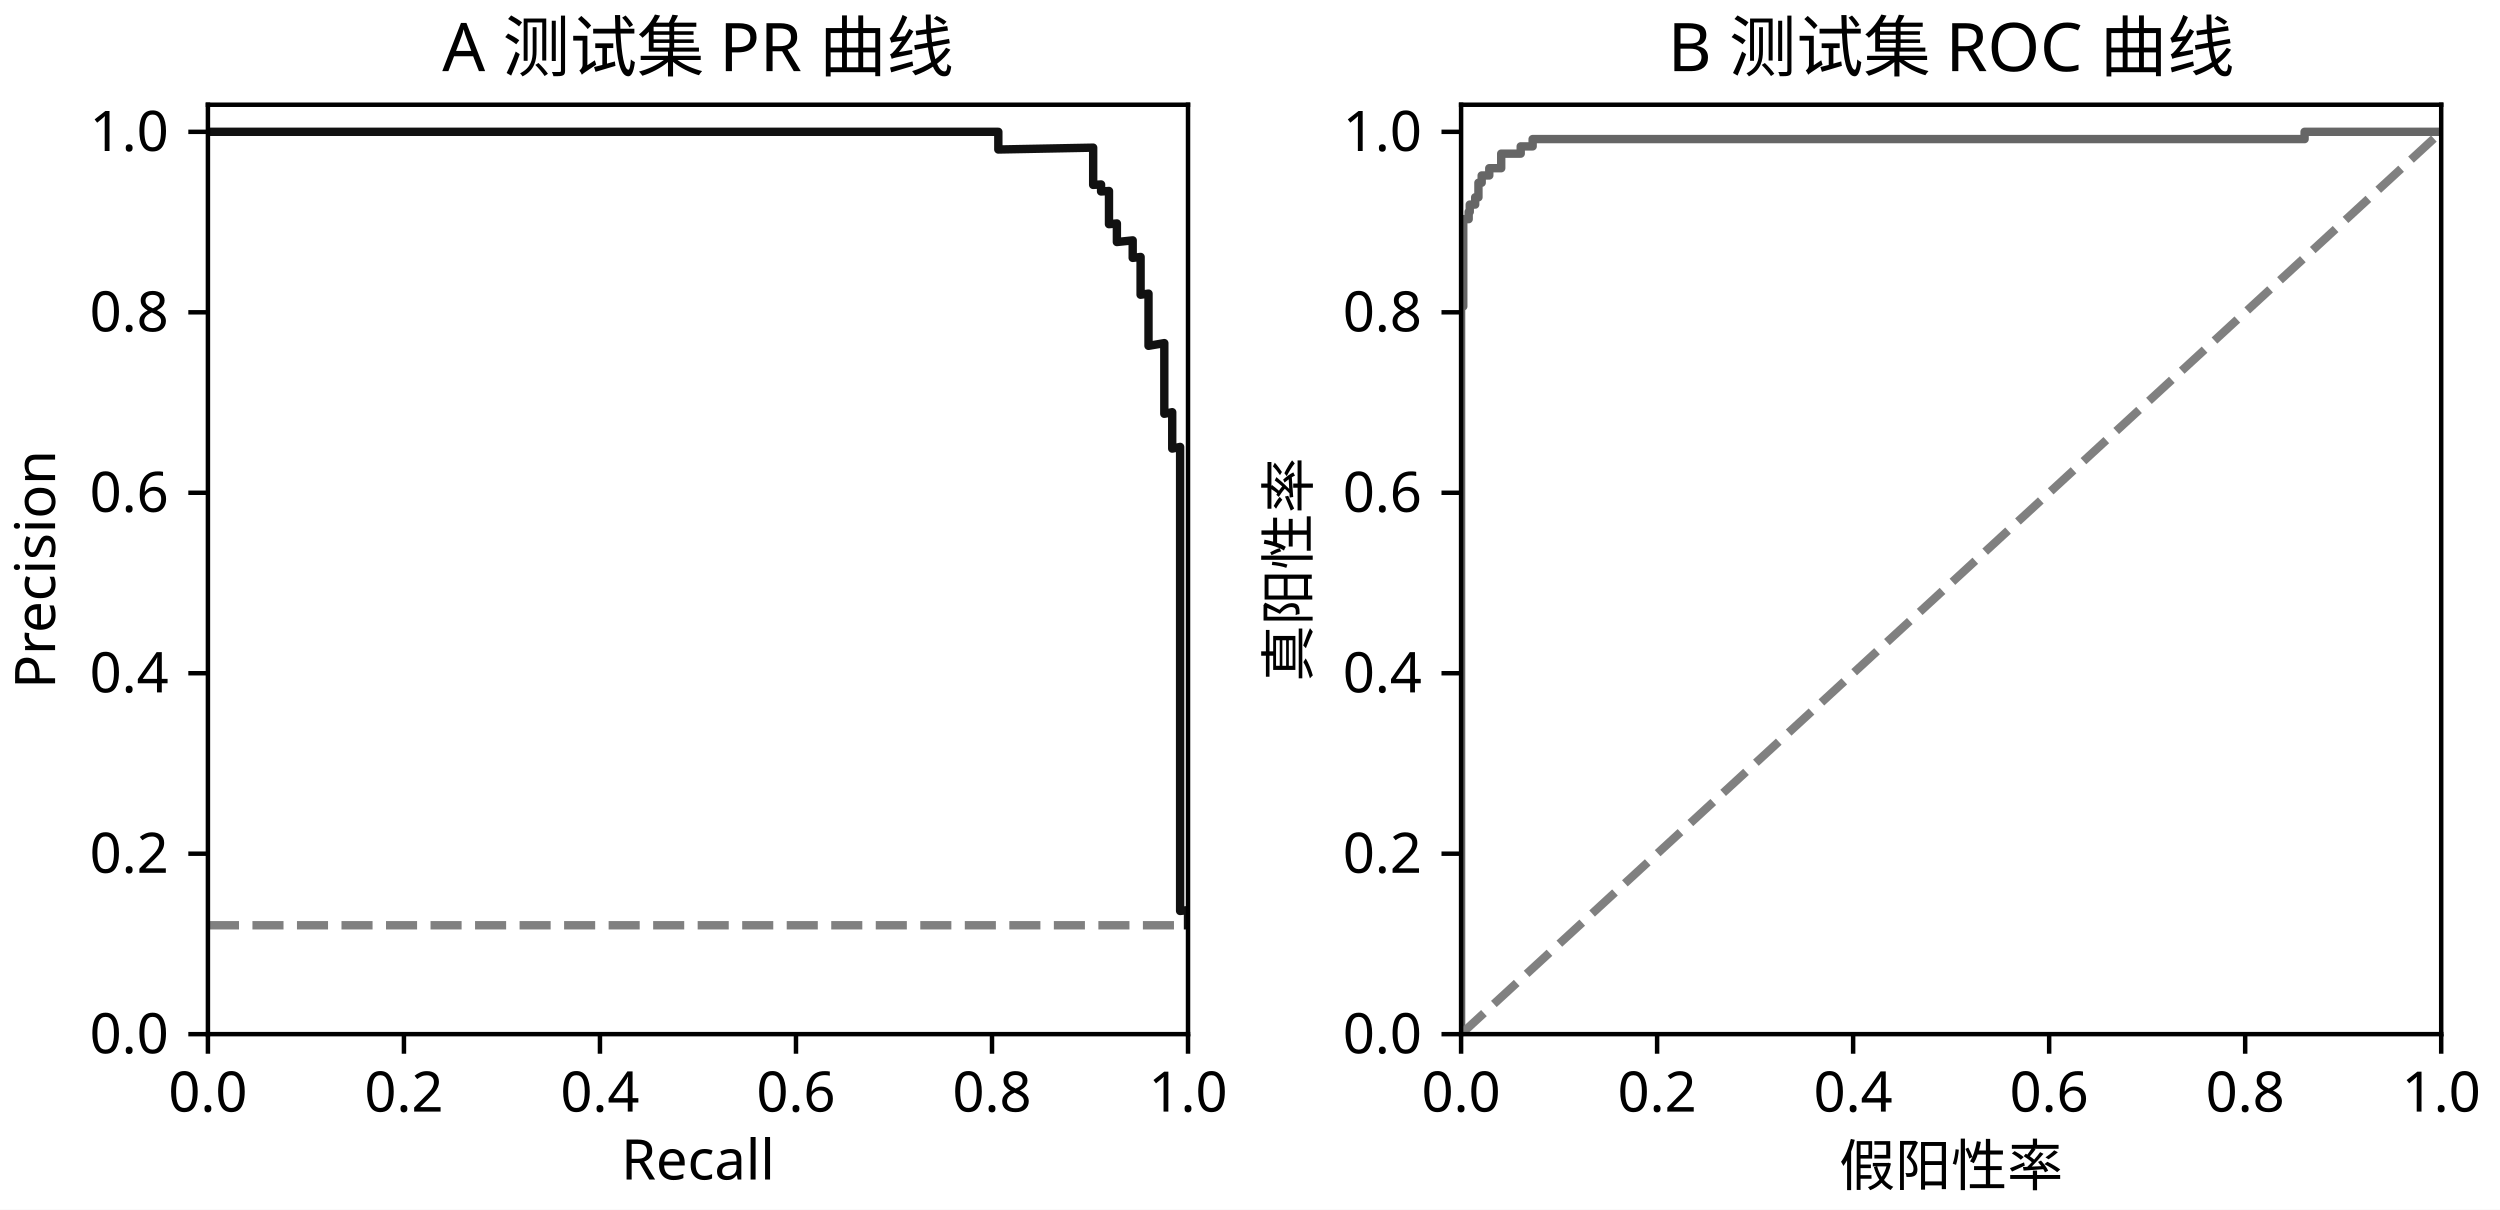
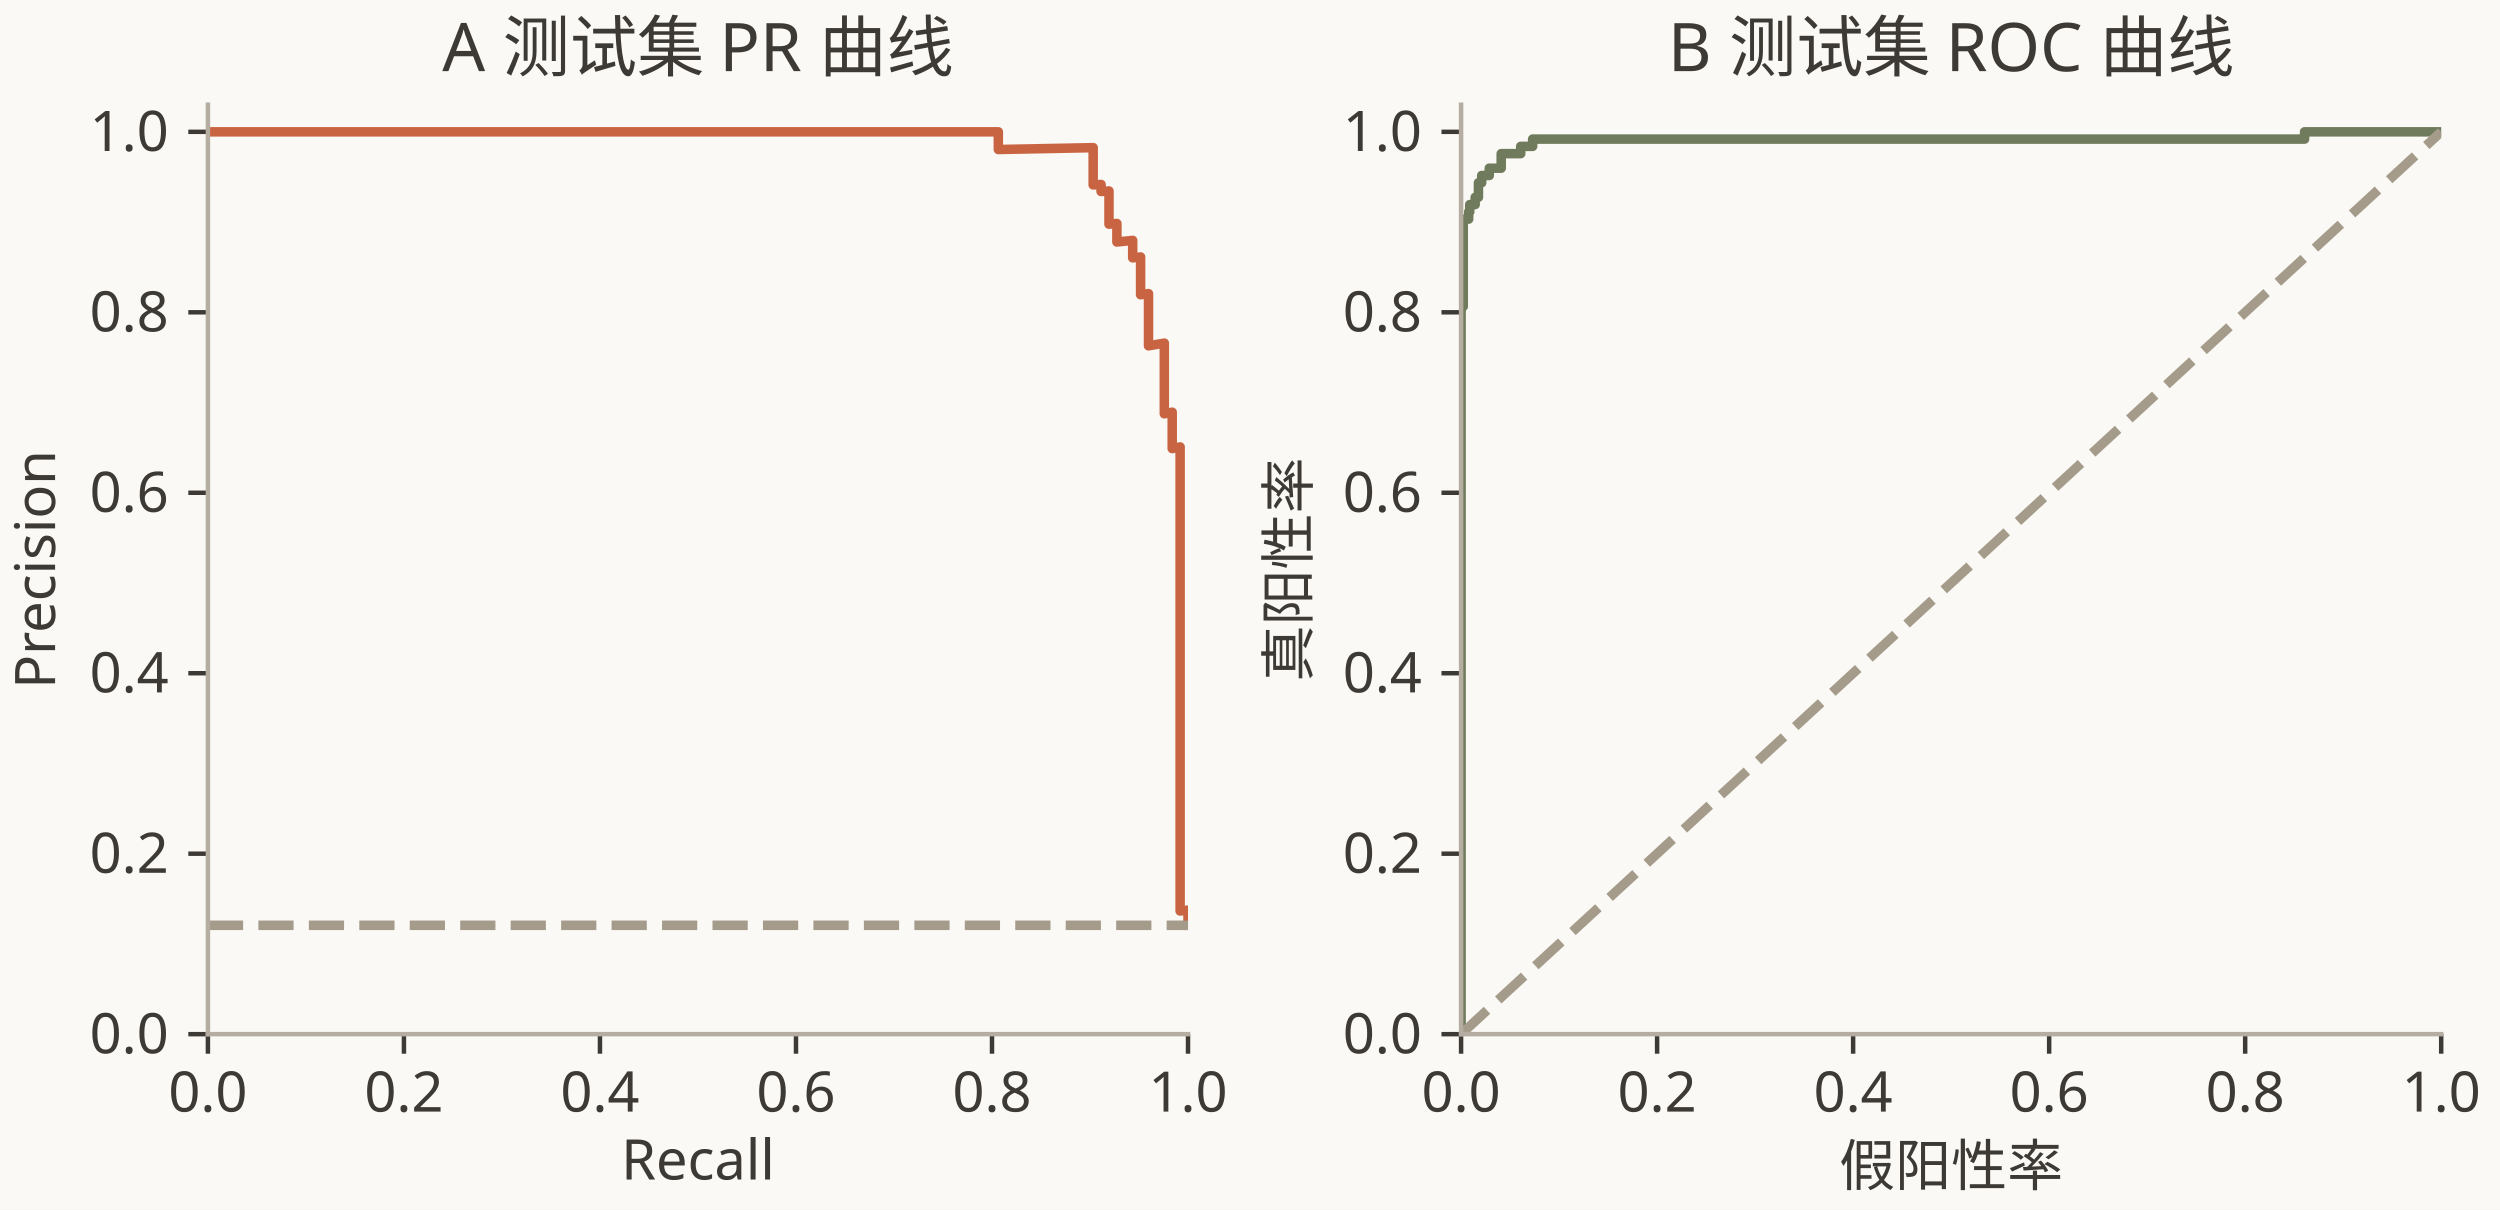
<svg xmlns="http://www.w3.org/2000/svg" xmlns:xlink="http://www.w3.org/1999/xlink" width="446.4pt" height="216pt" viewBox="0 0 446.4 216" version="1.1">
  <defs>
    <style type="text/css">*{stroke-linejoin: round; stroke-linecap: butt}</style>
  </defs>
  <g id="figure_1">
    <g id="patch_1">
-       <path d="M 0 216 L 446.4 216 L 446.4 0 L 0 0 z " style="fill: #ffffff" />
+       <path d="M 0 216 L 446.4 216 L 446.4 0 L 0 0 z " style="fill: #faf9f5" />
    </g>
    <g id="axes_1">
      <g id="patch_2">
-         <path d="M 37.125 184.656 L 212.133 184.656 L 212.133 18.703 L 37.125 18.703 z " style="fill: #ffffff" />
+         <path d="M 37.125 184.656 L 212.133 184.656 L 212.133 18.703 L 37.125 18.703 z " style="fill: #faf9f5" />
      </g>
      <g id="matplotlib.axis_1">
        <g id="xtick_1">
          <g id="line2d_1">
            <defs>
-               <path id="m6219ca07ba" d="M 0 0 L 0 3.5 " style="stroke: #000000; stroke-width: 0.8" />
+               <path id="mea570f0ea4" d="M 0 0 L 0 3.5 " style="stroke: #3d3934; stroke-width: 0.8" />
            </defs>
            <g>
-               <use xlink:href="#m6219ca07ba" x="37.125" y="184.656" style="stroke: #000000; stroke-width: 0.8" />
+               <use xlink:href="#mea570f0ea4" x="37.125" y="184.656" style="fill: #3d3934; stroke: #3d3934; stroke-width: 0.8" />
            </g>
          </g>
          <g id="text_1">
-             <text style="font-size: 10px; font-family: 'SimHei'; text-anchor: middle" x="37.125" y="198.492" transform="rotate(-0 37.12524 198.4919)">0.0</text>
+             <text style="font-size: 10px; font-family: 'SimHei'; text-anchor: middle; fill: #3d3934" x="37.125" y="198.492" transform="rotate(-0 37.12524 198.4919)">0.0</text>
          </g>
        </g>
        <g id="xtick_2">
          <g id="line2d_2">
            <g>
-               <use xlink:href="#m6219ca07ba" x="72.127" y="184.656" style="stroke: #000000; stroke-width: 0.8" />
+               <use xlink:href="#mea570f0ea4" x="72.127" y="184.656" style="fill: #3d3934; stroke: #3d3934; stroke-width: 0.8" />
            </g>
          </g>
          <g id="text_2">
-             <text style="font-size: 10px; font-family: 'SimHei'; text-anchor: middle" x="72.127" y="198.492" transform="rotate(-0 72.12686 198.4919)">0.2</text>
+             <text style="font-size: 10px; font-family: 'SimHei'; text-anchor: middle; fill: #3d3934" x="72.127" y="198.492" transform="rotate(-0 72.12686 198.4919)">0.2</text>
          </g>
        </g>
        <g id="xtick_3">
          <g id="line2d_3">
            <g>
-               <use xlink:href="#m6219ca07ba" x="107.128" y="184.656" style="stroke: #000000; stroke-width: 0.8" />
+               <use xlink:href="#mea570f0ea4" x="107.128" y="184.656" style="fill: #3d3934; stroke: #3d3934; stroke-width: 0.8" />
            </g>
          </g>
          <g id="text_3">
-             <text style="font-size: 10px; font-family: 'SimHei'; text-anchor: middle" x="107.128" y="198.492" transform="rotate(-0 107.1285 198.4919)">0.4</text>
+             <text style="font-size: 10px; font-family: 'SimHei'; text-anchor: middle; fill: #3d3934" x="107.128" y="198.492" transform="rotate(-0 107.1285 198.4919)">0.4</text>
          </g>
        </g>
        <g id="xtick_4">
          <g id="line2d_4">
            <g>
-               <use xlink:href="#m6219ca07ba" x="142.13" y="184.656" style="stroke: #000000; stroke-width: 0.8" />
+               <use xlink:href="#mea570f0ea4" x="142.13" y="184.656" style="fill: #3d3934; stroke: #3d3934; stroke-width: 0.8" />
            </g>
          </g>
          <g id="text_4">
-             <text style="font-size: 10px; font-family: 'SimHei'; text-anchor: middle" x="142.13" y="198.492" transform="rotate(-0 142.1301 198.4919)">0.6</text>
+             <text style="font-size: 10px; font-family: 'SimHei'; text-anchor: middle; fill: #3d3934" x="142.13" y="198.492" transform="rotate(-0 142.1301 198.4919)">0.6</text>
          </g>
        </g>
        <g id="xtick_5">
          <g id="line2d_5">
            <g>
-               <use xlink:href="#m6219ca07ba" x="177.132" y="184.656" style="stroke: #000000; stroke-width: 0.8" />
+               <use xlink:href="#mea570f0ea4" x="177.132" y="184.656" style="fill: #3d3934; stroke: #3d3934; stroke-width: 0.8" />
            </g>
          </g>
          <g id="text_5">
-             <text style="font-size: 10px; font-family: 'SimHei'; text-anchor: middle" x="177.132" y="198.492" transform="rotate(-0 177.1317 198.4919)">0.8</text>
+             <text style="font-size: 10px; font-family: 'SimHei'; text-anchor: middle; fill: #3d3934" x="177.132" y="198.492" transform="rotate(-0 177.1317 198.4919)">0.8</text>
          </g>
        </g>
        <g id="xtick_6">
          <g id="line2d_6">
            <g>
-               <use xlink:href="#m6219ca07ba" x="212.133" y="184.656" style="stroke: #000000; stroke-width: 0.8" />
+               <use xlink:href="#mea570f0ea4" x="212.133" y="184.656" style="fill: #3d3934; stroke: #3d3934; stroke-width: 0.8" />
            </g>
          </g>
          <g id="text_6">
-             <text style="font-size: 10px; font-family: 'SimHei'; text-anchor: middle" x="212.133" y="198.492" transform="rotate(-0 212.1334 198.4919)">1.0</text>
+             <text style="font-size: 10px; font-family: 'SimHei'; text-anchor: middle; fill: #3d3934" x="212.133" y="198.492" transform="rotate(-0 212.1334 198.4919)">1.0</text>
          </g>
        </g>
        <g id="text_7">
-           <text style="font-size: 10px; font-family: 'SimHei'; text-anchor: middle" x="124.629" y="210.617" transform="rotate(-0 124.6293 210.6169)">Recall</text>
+           <text style="font-size: 10px; font-family: 'SimHei'; text-anchor: middle; fill: #3d3934" x="124.629" y="210.617" transform="rotate(-0 124.6293 210.6169)">Recall</text>
        </g>
      </g>
      <g id="matplotlib.axis_2">
        <g id="ytick_1">
          <g id="line2d_7">
            <defs>
-               <path id="mb1c556091d" d="M 0 0 L -3.5 0 " style="stroke: #000000; stroke-width: 0.8" />
+               <path id="m30598e08d1" d="M 0 0 L -3.5 0 " style="stroke: #3d3934; stroke-width: 0.8" />
            </defs>
            <g>
-               <use xlink:href="#mb1c556091d" x="37.125" y="184.656" style="stroke: #000000; stroke-width: 0.8" />
+               <use xlink:href="#m30598e08d1" x="37.125" y="184.656" style="fill: #3d3934; stroke: #3d3934; stroke-width: 0.8" />
            </g>
          </g>
          <g id="text_8">
-             <text style="font-size: 10px; font-family: 'SimHei'; text-anchor: end" x="30.125" y="188.074" transform="rotate(-0 30.12524 188.074)">0.0</text>
+             <text style="font-size: 10px; font-family: 'SimHei'; text-anchor: end; fill: #3d3934" x="30.125" y="188.074" transform="rotate(-0 30.12524 188.074)">0.0</text>
          </g>
        </g>
        <g id="ytick_2">
          <g id="line2d_8">
            <g>
-               <use xlink:href="#mb1c556091d" x="37.125" y="152.432" style="stroke: #000000; stroke-width: 0.8" />
+               <use xlink:href="#m30598e08d1" x="37.125" y="152.432" style="fill: #3d3934; stroke: #3d3934; stroke-width: 0.8" />
            </g>
          </g>
          <g id="text_9">
-             <text style="font-size: 10px; font-family: 'SimHei'; text-anchor: end" x="30.125" y="155.85" transform="rotate(-0 30.12524 155.8502)">0.2</text>
+             <text style="font-size: 10px; font-family: 'SimHei'; text-anchor: end; fill: #3d3934" x="30.125" y="155.85" transform="rotate(-0 30.12524 155.8502)">0.2</text>
          </g>
        </g>
        <g id="ytick_3">
          <g id="line2d_9">
            <g>
-               <use xlink:href="#mb1c556091d" x="37.125" y="120.208" style="stroke: #000000; stroke-width: 0.8" />
+               <use xlink:href="#m30598e08d1" x="37.125" y="120.208" style="fill: #3d3934; stroke: #3d3934; stroke-width: 0.8" />
            </g>
          </g>
          <g id="text_10">
-             <text style="font-size: 10px; font-family: 'SimHei'; text-anchor: end" x="30.125" y="123.626" transform="rotate(-0 30.12524 123.6264)">0.4</text>
+             <text style="font-size: 10px; font-family: 'SimHei'; text-anchor: end; fill: #3d3934" x="30.125" y="123.626" transform="rotate(-0 30.12524 123.6264)">0.4</text>
          </g>
        </g>
        <g id="ytick_4">
          <g id="line2d_10">
            <g>
-               <use xlink:href="#mb1c556091d" x="37.125" y="87.985" style="stroke: #000000; stroke-width: 0.8" />
+               <use xlink:href="#m30598e08d1" x="37.125" y="87.985" style="fill: #3d3934; stroke: #3d3934; stroke-width: 0.8" />
            </g>
          </g>
          <g id="text_11">
-             <text style="font-size: 10px; font-family: 'SimHei'; text-anchor: end" x="30.125" y="91.403" transform="rotate(-0 30.12524 91.40254)">0.6</text>
+             <text style="font-size: 10px; font-family: 'SimHei'; text-anchor: end; fill: #3d3934" x="30.125" y="91.403" transform="rotate(-0 30.12524 91.40254)">0.6</text>
          </g>
        </g>
        <g id="ytick_5">
          <g id="line2d_11">
            <g>
-               <use xlink:href="#mb1c556091d" x="37.125" y="55.761" style="stroke: #000000; stroke-width: 0.8" />
+               <use xlink:href="#m30598e08d1" x="37.125" y="55.761" style="fill: #3d3934; stroke: #3d3934; stroke-width: 0.8" />
            </g>
          </g>
          <g id="text_12">
-             <text style="font-size: 10px; font-family: 'SimHei'; text-anchor: end" x="30.125" y="59.179" transform="rotate(-0 30.12524 59.17872)">0.8</text>
+             <text style="font-size: 10px; font-family: 'SimHei'; text-anchor: end; fill: #3d3934" x="30.125" y="59.179" transform="rotate(-0 30.12524 59.17872)">0.8</text>
          </g>
        </g>
        <g id="ytick_6">
          <g id="line2d_12">
            <g>
-               <use xlink:href="#mb1c556091d" x="37.125" y="23.537" style="stroke: #000000; stroke-width: 0.8" />
+               <use xlink:href="#m30598e08d1" x="37.125" y="23.537" style="fill: #3d3934; stroke: #3d3934; stroke-width: 0.8" />
            </g>
          </g>
          <g id="text_13">
-             <text style="font-size: 10px; font-family: 'SimHei'; text-anchor: end" x="30.125" y="26.955" transform="rotate(-0 30.12524 26.95491)">1.0</text>
+             <text style="font-size: 10px; font-family: 'SimHei'; text-anchor: end; fill: #3d3934" x="30.125" y="26.955" transform="rotate(-0 30.12524 26.95491)">1.0</text>
          </g>
        </g>
        <g id="text_14">
-           <text style="font-size: 10px; font-family: 'SimHei'; text-anchor: middle" x="9.836" y="101.68" transform="rotate(-90 9.836177 101.6797)">Precision</text>
+           <text style="font-size: 10px; font-family: 'SimHei'; text-anchor: middle; fill: #3d3934" x="9.836" y="101.68" transform="rotate(-90 9.836177 101.6797)">Precision</text>
        </g>
      </g>
      <g id="line2d_13">
-         <path d="M 212.133 165.221 L 212.133 162.507 L 210.722 162.661 L 210.722 162.563 L 210.722 79.801 L 209.311 80.1 L 209.311 73.602 L 207.899 73.887 L 207.899 61.267 L 205.077 61.751 L 205.077 52.427 L 203.665 52.628 L 203.665 45.882 L 202.254 46.046 L 202.254 42.92 L 199.431 43.216 L 199.431 39.901 L 198.02 40.029 L 198.02 34.102 L 196.608 34.189 L 196.608 32.936 L 195.197 33.015 L 195.197 26.364 L 178.261 26.696 L 178.261 23.537 L 37.125 23.537 L 37.125 23.537 " clip-path="url(#pdcf1a1920b)" style="fill: none; stroke: #111111; stroke-width: 1.5; stroke-linecap: square" />
+         <path d="M 212.133 165.221 L 212.133 162.507 L 210.722 162.661 L 210.722 162.563 L 210.722 79.801 L 209.311 80.1 L 209.311 73.602 L 207.899 73.887 L 207.899 61.267 L 205.077 61.751 L 205.077 52.427 L 203.665 52.628 L 203.665 45.882 L 202.254 46.046 L 202.254 42.92 L 199.431 43.216 L 199.431 39.901 L 198.02 40.029 L 198.02 34.102 L 196.608 34.189 L 196.608 32.936 L 195.197 33.015 L 195.197 26.364 L 178.261 26.696 L 178.261 23.537 L 37.125 23.537 L 37.125 23.537 " clip-path="url(#p7a9748c2bf)" style="fill: none; stroke: #c96442; stroke-width: 1.7; stroke-linecap: square" />
      </g>
      <g id="line2d_14">
-         <path d="M 37.125 165.221 L 212.133 165.221 " clip-path="url(#pdcf1a1920b)" style="fill: none; stroke-dasharray: 5.55,2.4; stroke-dashoffset: 0; stroke: #808080; stroke-width: 1.5" />
+         <path d="M 37.125 165.221 L 212.133 165.221 " clip-path="url(#p7a9748c2bf)" style="fill: none; stroke-dasharray: 6.29,2.72; stroke-dashoffset: 0; stroke: #a59b8b; stroke-width: 1.7" />
      </g>
      <g id="patch_3">
-         <path d="M 37.125 184.656 L 37.125 18.703 " style="fill: none; stroke: #000000; stroke-width: 0.8; stroke-linejoin: miter; stroke-linecap: square" />
+         <path d="M 37.125 184.656 L 37.125 18.703 " style="fill: none; stroke: #b5ada1; stroke-width: 0.8; stroke-linejoin: miter; stroke-linecap: square" />
      </g>
      <g id="patch_4">
-         <path d="M 212.133 184.656 L 212.133 18.703 " style="fill: none; stroke: #000000; stroke-width: 0.8; stroke-linejoin: miter; stroke-linecap: square" />
-       </g>
-       <g id="patch_5">
-         <path d="M 37.125 184.656 L 212.133 184.656 " style="fill: none; stroke: #000000; stroke-width: 0.8; stroke-linejoin: miter; stroke-linecap: square" />
-       </g>
-       <g id="patch_6">
-         <path d="M 37.125 18.703 L 212.133 18.703 " style="fill: none; stroke: #000000; stroke-width: 0.8; stroke-linejoin: miter; stroke-linecap: square" />
+         <path d="M 37.125 184.656 L 212.133 184.656 " style="fill: none; stroke: #b5ada1; stroke-width: 0.8; stroke-linejoin: miter; stroke-linecap: square" />
      </g>
      <g id="text_15">
-         <text style="font-size: 12px; font-family: 'SimHei'; text-anchor: middle" x="124.629" y="12.703" transform="rotate(-0 124.6293 12.70336)">A 测试集 PR 曲线</text>
+         <text style="font-size: 12px; font-family: 'SimHei'; text-anchor: middle; fill: #3d3934" x="124.629" y="12.703" transform="rotate(-0 124.6293 12.70336)">A 测试集 PR 曲线</text>
      </g>
    </g>
    <g id="axes_2">
-       <g id="patch_7">
-         <path d="M 260.892 184.656 L 435.9 184.656 L 435.9 18.703 L 260.892 18.703 z " style="fill: #ffffff" />
+       <g id="patch_5">
+         <path d="M 260.892 184.656 L 435.9 184.656 L 435.9 18.703 L 260.892 18.703 z " style="fill: #faf9f5" />
      </g>
      <g id="matplotlib.axis_3">
        <g id="xtick_7">
          <g id="line2d_15">
            <g>
-               <use xlink:href="#m6219ca07ba" x="260.892" y="184.656" style="stroke: #000000; stroke-width: 0.8" />
+               <use xlink:href="#mea570f0ea4" x="260.892" y="184.656" style="fill: #3d3934; stroke: #3d3934; stroke-width: 0.8" />
            </g>
          </g>
          <g id="text_16">
-             <text style="font-size: 10px; font-family: 'SimHei'; text-anchor: middle" x="260.892" y="198.492" transform="rotate(-0 260.8916 198.4919)">0.0</text>
+             <text style="font-size: 10px; font-family: 'SimHei'; text-anchor: middle; fill: #3d3934" x="260.892" y="198.492" transform="rotate(-0 260.8916 198.4919)">0.0</text>
          </g>
        </g>
        <g id="xtick_8">
          <g id="line2d_16">
            <g>
-               <use xlink:href="#m6219ca07ba" x="295.893" y="184.656" style="stroke: #000000; stroke-width: 0.8" />
+               <use xlink:href="#mea570f0ea4" x="295.893" y="184.656" style="fill: #3d3934; stroke: #3d3934; stroke-width: 0.8" />
            </g>
          </g>
          <g id="text_17">
-             <text style="font-size: 10px; font-family: 'SimHei'; text-anchor: middle" x="295.893" y="198.492" transform="rotate(-0 295.8933 198.4919)">0.2</text>
+             <text style="font-size: 10px; font-family: 'SimHei'; text-anchor: middle; fill: #3d3934" x="295.893" y="198.492" transform="rotate(-0 295.8933 198.4919)">0.2</text>
          </g>
        </g>
        <g id="xtick_9">
          <g id="line2d_17">
            <g>
-               <use xlink:href="#m6219ca07ba" x="330.895" y="184.656" style="stroke: #000000; stroke-width: 0.8" />
+               <use xlink:href="#mea570f0ea4" x="330.895" y="184.656" style="fill: #3d3934; stroke: #3d3934; stroke-width: 0.8" />
            </g>
          </g>
          <g id="text_18">
-             <text style="font-size: 10px; font-family: 'SimHei'; text-anchor: middle" x="330.895" y="198.492" transform="rotate(-0 330.8949 198.4919)">0.4</text>
+             <text style="font-size: 10px; font-family: 'SimHei'; text-anchor: middle; fill: #3d3934" x="330.895" y="198.492" transform="rotate(-0 330.8949 198.4919)">0.4</text>
          </g>
        </g>
        <g id="xtick_10">
          <g id="line2d_18">
            <g>
-               <use xlink:href="#m6219ca07ba" x="365.897" y="184.656" style="stroke: #000000; stroke-width: 0.8" />
+               <use xlink:href="#mea570f0ea4" x="365.897" y="184.656" style="fill: #3d3934; stroke: #3d3934; stroke-width: 0.8" />
            </g>
          </g>
          <g id="text_19">
-             <text style="font-size: 10px; font-family: 'SimHei'; text-anchor: middle" x="365.897" y="198.492" transform="rotate(-0 365.8965 198.4919)">0.6</text>
+             <text style="font-size: 10px; font-family: 'SimHei'; text-anchor: middle; fill: #3d3934" x="365.897" y="198.492" transform="rotate(-0 365.8965 198.4919)">0.6</text>
          </g>
        </g>
        <g id="xtick_11">
          <g id="line2d_19">
            <g>
-               <use xlink:href="#m6219ca07ba" x="400.898" y="184.656" style="stroke: #000000; stroke-width: 0.8" />
+               <use xlink:href="#mea570f0ea4" x="400.898" y="184.656" style="fill: #3d3934; stroke: #3d3934; stroke-width: 0.8" />
            </g>
          </g>
          <g id="text_20">
-             <text style="font-size: 10px; font-family: 'SimHei'; text-anchor: middle" x="400.898" y="198.492" transform="rotate(-0 400.8981 198.4919)">0.8</text>
+             <text style="font-size: 10px; font-family: 'SimHei'; text-anchor: middle; fill: #3d3934" x="400.898" y="198.492" transform="rotate(-0 400.8981 198.4919)">0.8</text>
          </g>
        </g>
        <g id="xtick_12">
          <g id="line2d_20">
            <g>
-               <use xlink:href="#m6219ca07ba" x="435.9" y="184.656" style="stroke: #000000; stroke-width: 0.8" />
+               <use xlink:href="#mea570f0ea4" x="435.9" y="184.656" style="fill: #3d3934; stroke: #3d3934; stroke-width: 0.8" />
            </g>
          </g>
          <g id="text_21">
-             <text style="font-size: 10px; font-family: 'SimHei'; text-anchor: middle" x="435.9" y="198.492" transform="rotate(-0 435.8998 198.4919)">1.0</text>
+             <text style="font-size: 10px; font-family: 'SimHei'; text-anchor: middle; fill: #3d3934" x="435.9" y="198.492" transform="rotate(-0 435.8998 198.4919)">1.0</text>
          </g>
        </g>
        <g id="text_22">
-           <text style="font-size: 10px; font-family: 'SimHei'; text-anchor: middle" x="348.396" y="211.711" transform="rotate(-0 348.3957 211.7107)">假阳性率</text>
+           <text style="font-size: 10px; font-family: 'SimHei'; text-anchor: middle; fill: #3d3934" x="348.396" y="211.711" transform="rotate(-0 348.3957 211.7107)">假阳性率</text>
        </g>
      </g>
      <g id="matplotlib.axis_4">
        <g id="ytick_7">
          <g id="line2d_21">
            <g>
-               <use xlink:href="#mb1c556091d" x="260.892" y="184.656" style="stroke: #000000; stroke-width: 0.8" />
+               <use xlink:href="#m30598e08d1" x="260.892" y="184.656" style="fill: #3d3934; stroke: #3d3934; stroke-width: 0.8" />
            </g>
          </g>
          <g id="text_23">
-             <text style="font-size: 10px; font-family: 'SimHei'; text-anchor: end" x="253.892" y="188.074" transform="rotate(-0 253.8916 188.074)">0.0</text>
+             <text style="font-size: 10px; font-family: 'SimHei'; text-anchor: end; fill: #3d3934" x="253.892" y="188.074" transform="rotate(-0 253.8916 188.074)">0.0</text>
          </g>
        </g>
        <g id="ytick_8">
          <g id="line2d_22">
            <g>
-               <use xlink:href="#mb1c556091d" x="260.892" y="152.432" style="stroke: #000000; stroke-width: 0.8" />
+               <use xlink:href="#m30598e08d1" x="260.892" y="152.432" style="fill: #3d3934; stroke: #3d3934; stroke-width: 0.8" />
            </g>
          </g>
          <g id="text_24">
-             <text style="font-size: 10px; font-family: 'SimHei'; text-anchor: end" x="253.892" y="155.85" transform="rotate(-0 253.8916 155.8502)">0.2</text>
+             <text style="font-size: 10px; font-family: 'SimHei'; text-anchor: end; fill: #3d3934" x="253.892" y="155.85" transform="rotate(-0 253.8916 155.8502)">0.2</text>
          </g>
        </g>
        <g id="ytick_9">
          <g id="line2d_23">
            <g>
-               <use xlink:href="#mb1c556091d" x="260.892" y="120.208" style="stroke: #000000; stroke-width: 0.8" />
+               <use xlink:href="#m30598e08d1" x="260.892" y="120.208" style="fill: #3d3934; stroke: #3d3934; stroke-width: 0.8" />
            </g>
          </g>
          <g id="text_25">
-             <text style="font-size: 10px; font-family: 'SimHei'; text-anchor: end" x="253.892" y="123.626" transform="rotate(-0 253.8916 123.6264)">0.4</text>
+             <text style="font-size: 10px; font-family: 'SimHei'; text-anchor: end; fill: #3d3934" x="253.892" y="123.626" transform="rotate(-0 253.8916 123.6264)">0.4</text>
          </g>
        </g>
        <g id="ytick_10">
          <g id="line2d_24">
            <g>
-               <use xlink:href="#mb1c556091d" x="260.892" y="87.985" style="stroke: #000000; stroke-width: 0.8" />
+               <use xlink:href="#m30598e08d1" x="260.892" y="87.985" style="fill: #3d3934; stroke: #3d3934; stroke-width: 0.8" />
            </g>
          </g>
          <g id="text_26">
-             <text style="font-size: 10px; font-family: 'SimHei'; text-anchor: end" x="253.892" y="91.403" transform="rotate(-0 253.8916 91.40254)">0.6</text>
+             <text style="font-size: 10px; font-family: 'SimHei'; text-anchor: end; fill: #3d3934" x="253.892" y="91.403" transform="rotate(-0 253.8916 91.40254)">0.6</text>
          </g>
        </g>
        <g id="ytick_11">
          <g id="line2d_25">
            <g>
-               <use xlink:href="#mb1c556091d" x="260.892" y="55.761" style="stroke: #000000; stroke-width: 0.8" />
+               <use xlink:href="#m30598e08d1" x="260.892" y="55.761" style="fill: #3d3934; stroke: #3d3934; stroke-width: 0.8" />
            </g>
          </g>
          <g id="text_27">
-             <text style="font-size: 10px; font-family: 'SimHei'; text-anchor: end" x="253.892" y="59.179" transform="rotate(-0 253.8916 59.17872)">0.8</text>
+             <text style="font-size: 10px; font-family: 'SimHei'; text-anchor: end; fill: #3d3934" x="253.892" y="59.179" transform="rotate(-0 253.8916 59.17872)">0.8</text>
          </g>
        </g>
        <g id="ytick_12">
          <g id="line2d_26">
            <g>
-               <use xlink:href="#mb1c556091d" x="260.892" y="23.537" style="stroke: #000000; stroke-width: 0.8" />
+               <use xlink:href="#m30598e08d1" x="260.892" y="23.537" style="fill: #3d3934; stroke: #3d3934; stroke-width: 0.8" />
            </g>
          </g>
          <g id="text_28">
-             <text style="font-size: 10px; font-family: 'SimHei'; text-anchor: end" x="253.892" y="26.955" transform="rotate(-0 253.8916 26.95491)">1.0</text>
+             <text style="font-size: 10px; font-family: 'SimHei'; text-anchor: end; fill: #3d3934" x="253.892" y="26.955" transform="rotate(-0 253.8916 26.95491)">1.0</text>
          </g>
        </g>
        <g id="text_29">
-           <text style="font-size: 10px; font-family: 'SimHei'; text-anchor: middle" x="233.603" y="101.68" transform="rotate(-90 233.6026 101.6797)">真阳性率</text>
+           <text style="font-size: 10px; font-family: 'SimHei'; text-anchor: middle; fill: #3d3934" x="233.603" y="101.68" transform="rotate(-90 233.6026 101.6797)">真阳性率</text>
        </g>
      </g>
      <g id="line2d_27">
-         <path d="M 260.892 184.656 L 260.892 183.357 L 260.892 54.721 L 261.279 54.721 L 261.279 39.129 L 262.247 39.129 L 262.247 37.83 L 262.44 37.83 L 262.44 36.53 L 263.408 36.53 L 263.408 35.231 L 263.989 35.231 L 263.989 32.632 L 264.57 32.632 L 264.57 31.333 L 265.925 31.333 L 265.925 30.034 L 268.055 30.034 L 268.055 27.435 L 271.539 27.435 L 271.539 26.136 L 273.669 26.136 L 273.669 24.836 L 411.507 24.836 L 411.507 23.537 L 435.9 23.537 " clip-path="url(#p3e3c097a7c)" style="fill: none; stroke: #666666; stroke-width: 1.5; stroke-linecap: square" />
+         <path d="M 260.892 184.656 L 260.892 183.357 L 260.892 54.721 L 261.279 54.721 L 261.279 39.129 L 262.247 39.129 L 262.247 37.83 L 262.44 37.83 L 262.44 36.53 L 263.408 36.53 L 263.408 35.231 L 263.989 35.231 L 263.989 32.632 L 264.57 32.632 L 264.57 31.333 L 265.925 31.333 L 265.925 30.034 L 268.055 30.034 L 268.055 27.435 L 271.539 27.435 L 271.539 26.136 L 273.669 26.136 L 273.669 24.836 L 411.507 24.836 L 411.507 23.537 L 435.9 23.537 " clip-path="url(#p5da1c12490)" style="fill: none; stroke: #6f7b5c; stroke-width: 1.7; stroke-linecap: square" />
      </g>
      <g id="line2d_28">
-         <path d="M 260.892 184.656 L 435.9 23.537 " clip-path="url(#p3e3c097a7c)" style="fill: none; stroke-dasharray: 5.55,2.4; stroke-dashoffset: 0; stroke: #808080; stroke-width: 1.5" />
-       </g>
-       <g id="patch_8">
-         <path d="M 260.892 184.656 L 260.892 18.703 " style="fill: none; stroke: #000000; stroke-width: 0.8; stroke-linejoin: miter; stroke-linecap: square" />
-       </g>
-       <g id="patch_9">
-         <path d="M 435.9 184.656 L 435.9 18.703 " style="fill: none; stroke: #000000; stroke-width: 0.8; stroke-linejoin: miter; stroke-linecap: square" />
-       </g>
-       <g id="patch_10">
-         <path d="M 260.892 184.656 L 435.9 184.656 " style="fill: none; stroke: #000000; stroke-width: 0.8; stroke-linejoin: miter; stroke-linecap: square" />
-       </g>
-       <g id="patch_11">
-         <path d="M 260.892 18.703 L 435.9 18.703 " style="fill: none; stroke: #000000; stroke-width: 0.8; stroke-linejoin: miter; stroke-linecap: square" />
+         <path d="M 260.892 184.656 L 435.9 23.537 " clip-path="url(#p5da1c12490)" style="fill: none; stroke-dasharray: 6.29,2.72; stroke-dashoffset: 0; stroke: #a59b8b; stroke-width: 1.7" />
+       </g>
+       <g id="patch_6">
+         <path d="M 260.892 184.656 L 260.892 18.703 " style="fill: none; stroke: #b5ada1; stroke-width: 0.8; stroke-linejoin: miter; stroke-linecap: square" />
+       </g>
+       <g id="patch_7">
+         <path d="M 260.892 184.656 L 435.9 184.656 " style="fill: none; stroke: #b5ada1; stroke-width: 0.8; stroke-linejoin: miter; stroke-linecap: square" />
      </g>
      <g id="text_30">
-         <text style="font-size: 12px; font-family: 'SimHei'; text-anchor: middle" x="348.396" y="12.703" transform="rotate(-0 348.3957 12.70336)">B 测试集 ROC 曲线</text>
+         <text style="font-size: 12px; font-family: 'SimHei'; text-anchor: middle; fill: #3d3934" x="348.396" y="12.703" transform="rotate(-0 348.3957 12.70336)">B 测试集 ROC 曲线</text>
      </g>
    </g>
  </g>
  <defs>
-     <clipPath id="pdcf1a1920b">
+     <clipPath id="p7a9748c2bf">
      <rect x="37.125" y="18.703" width="175.008" height="165.953" />
    </clipPath>
-     <clipPath id="p3e3c097a7c">
+     <clipPath id="p5da1c12490">
      <rect x="260.892" y="18.703" width="175.008" height="165.953" />
    </clipPath>
  </defs>
</svg>
